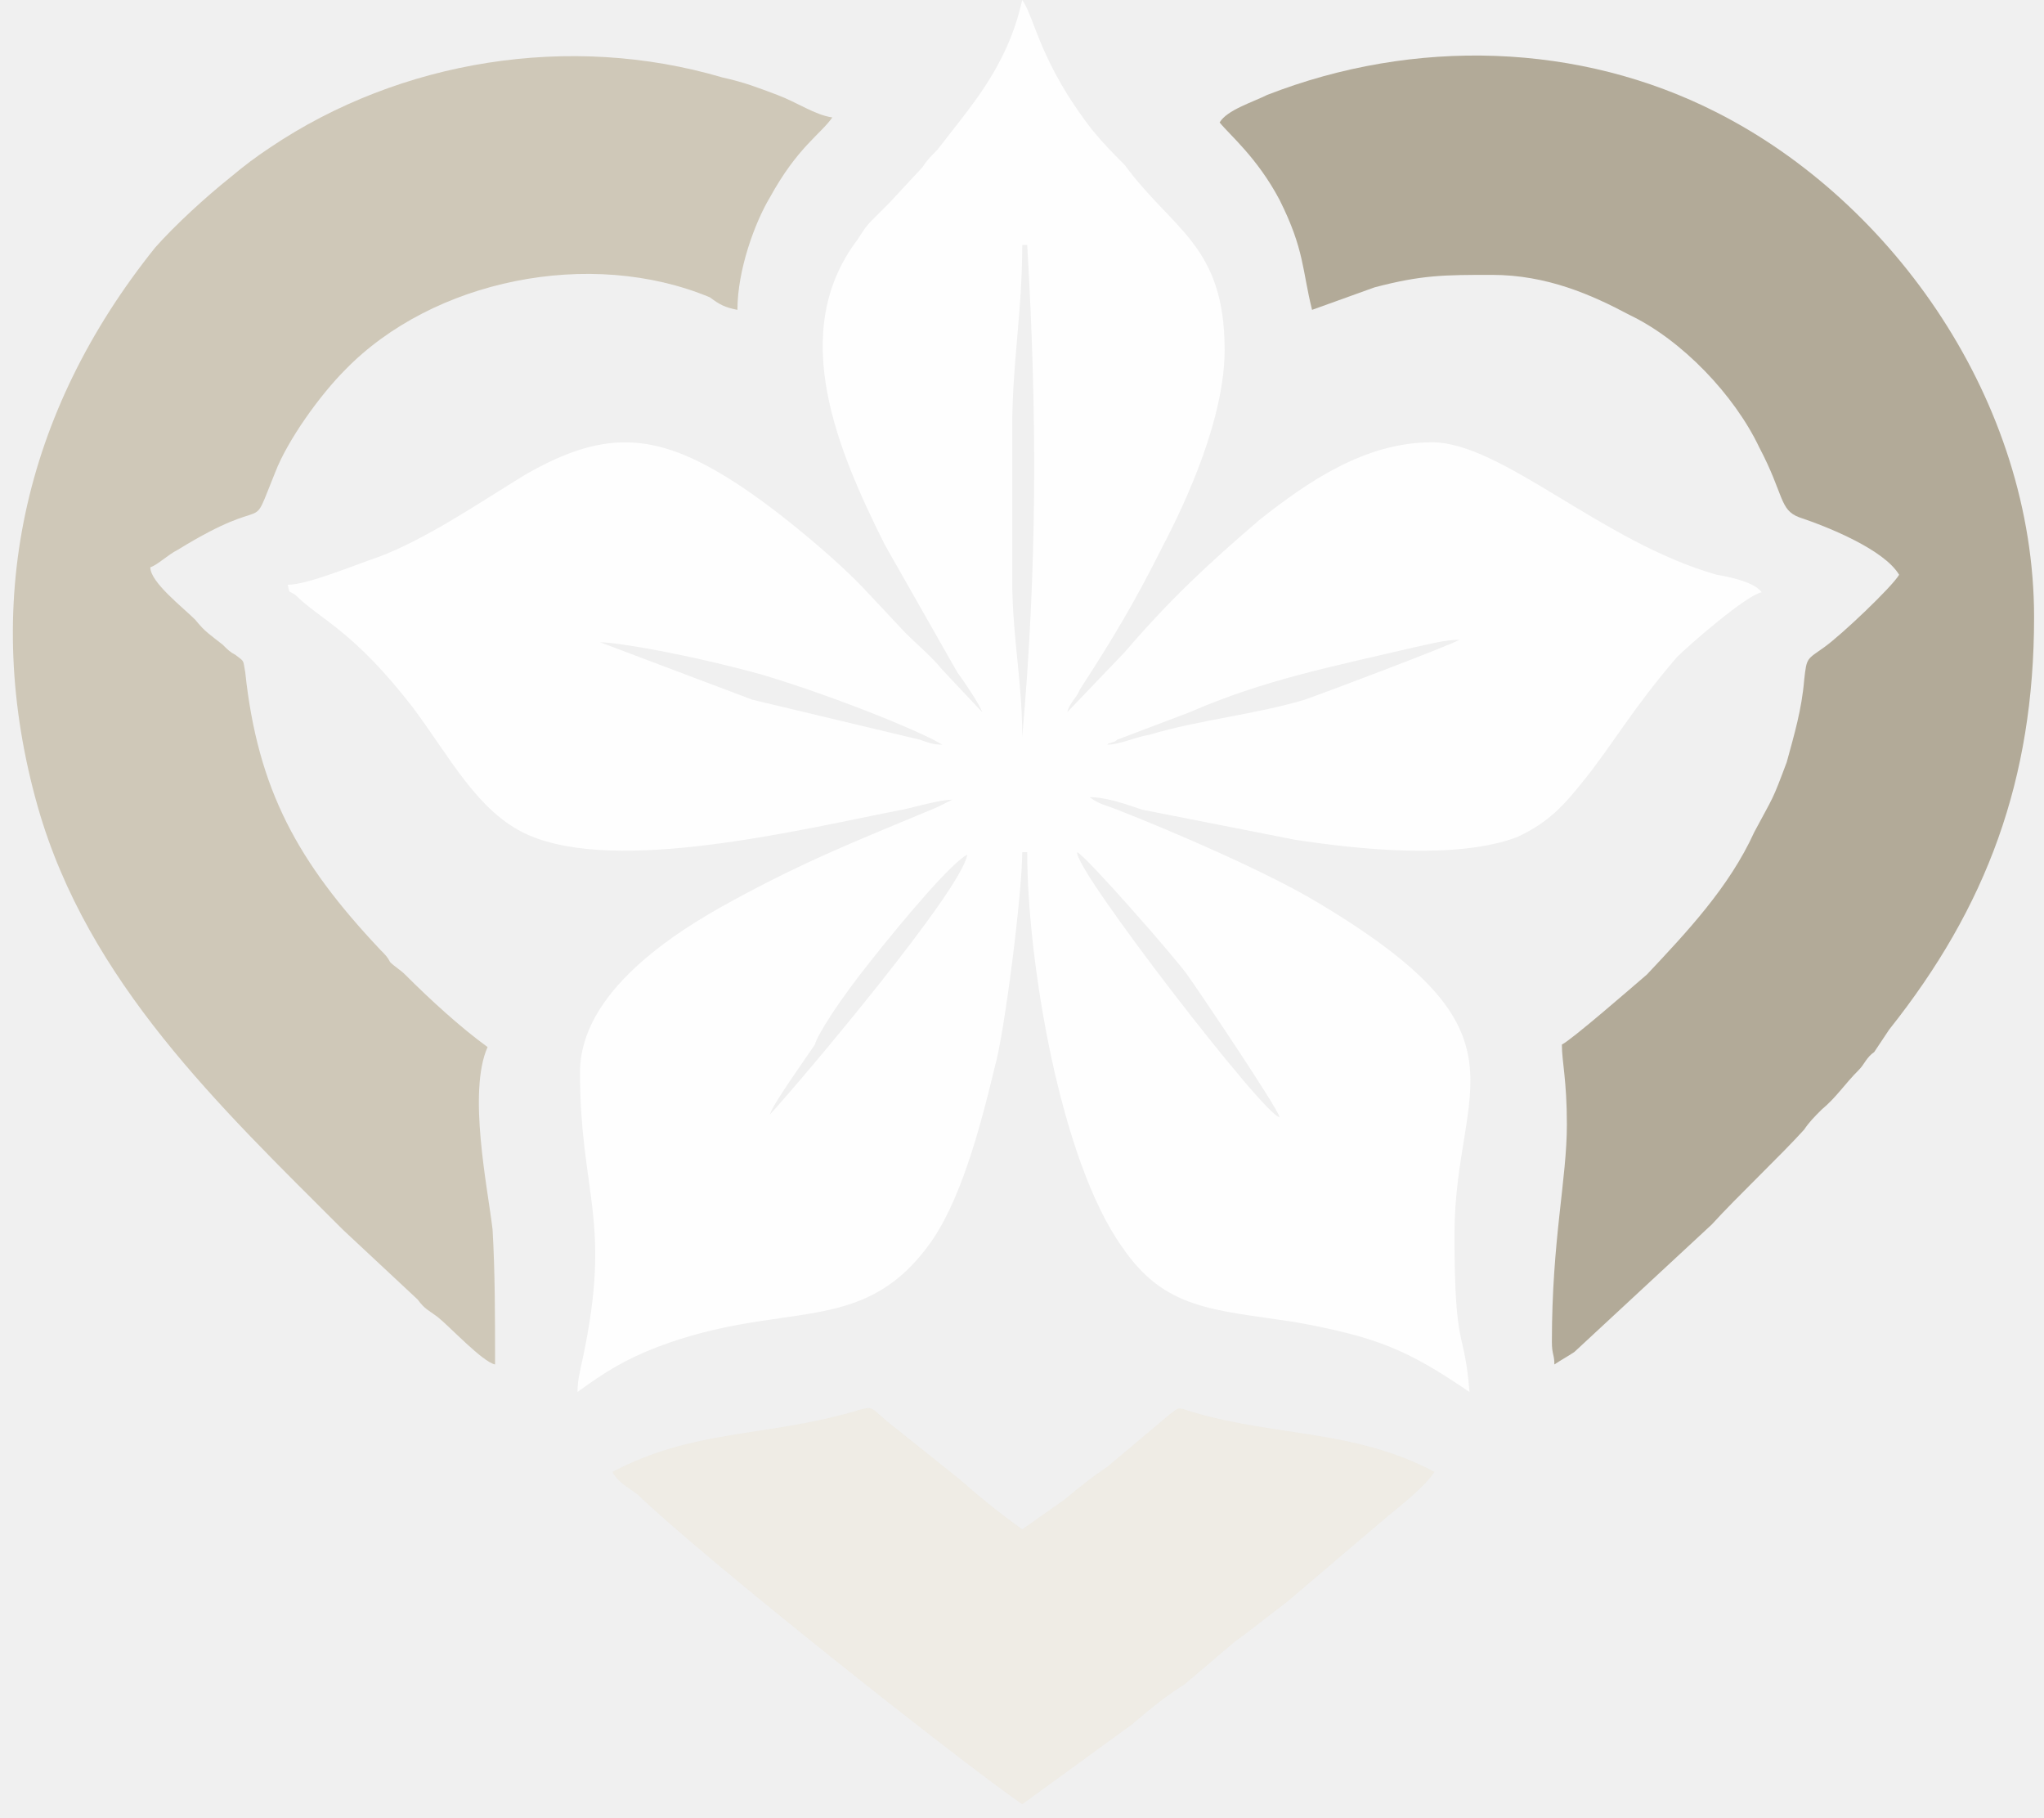
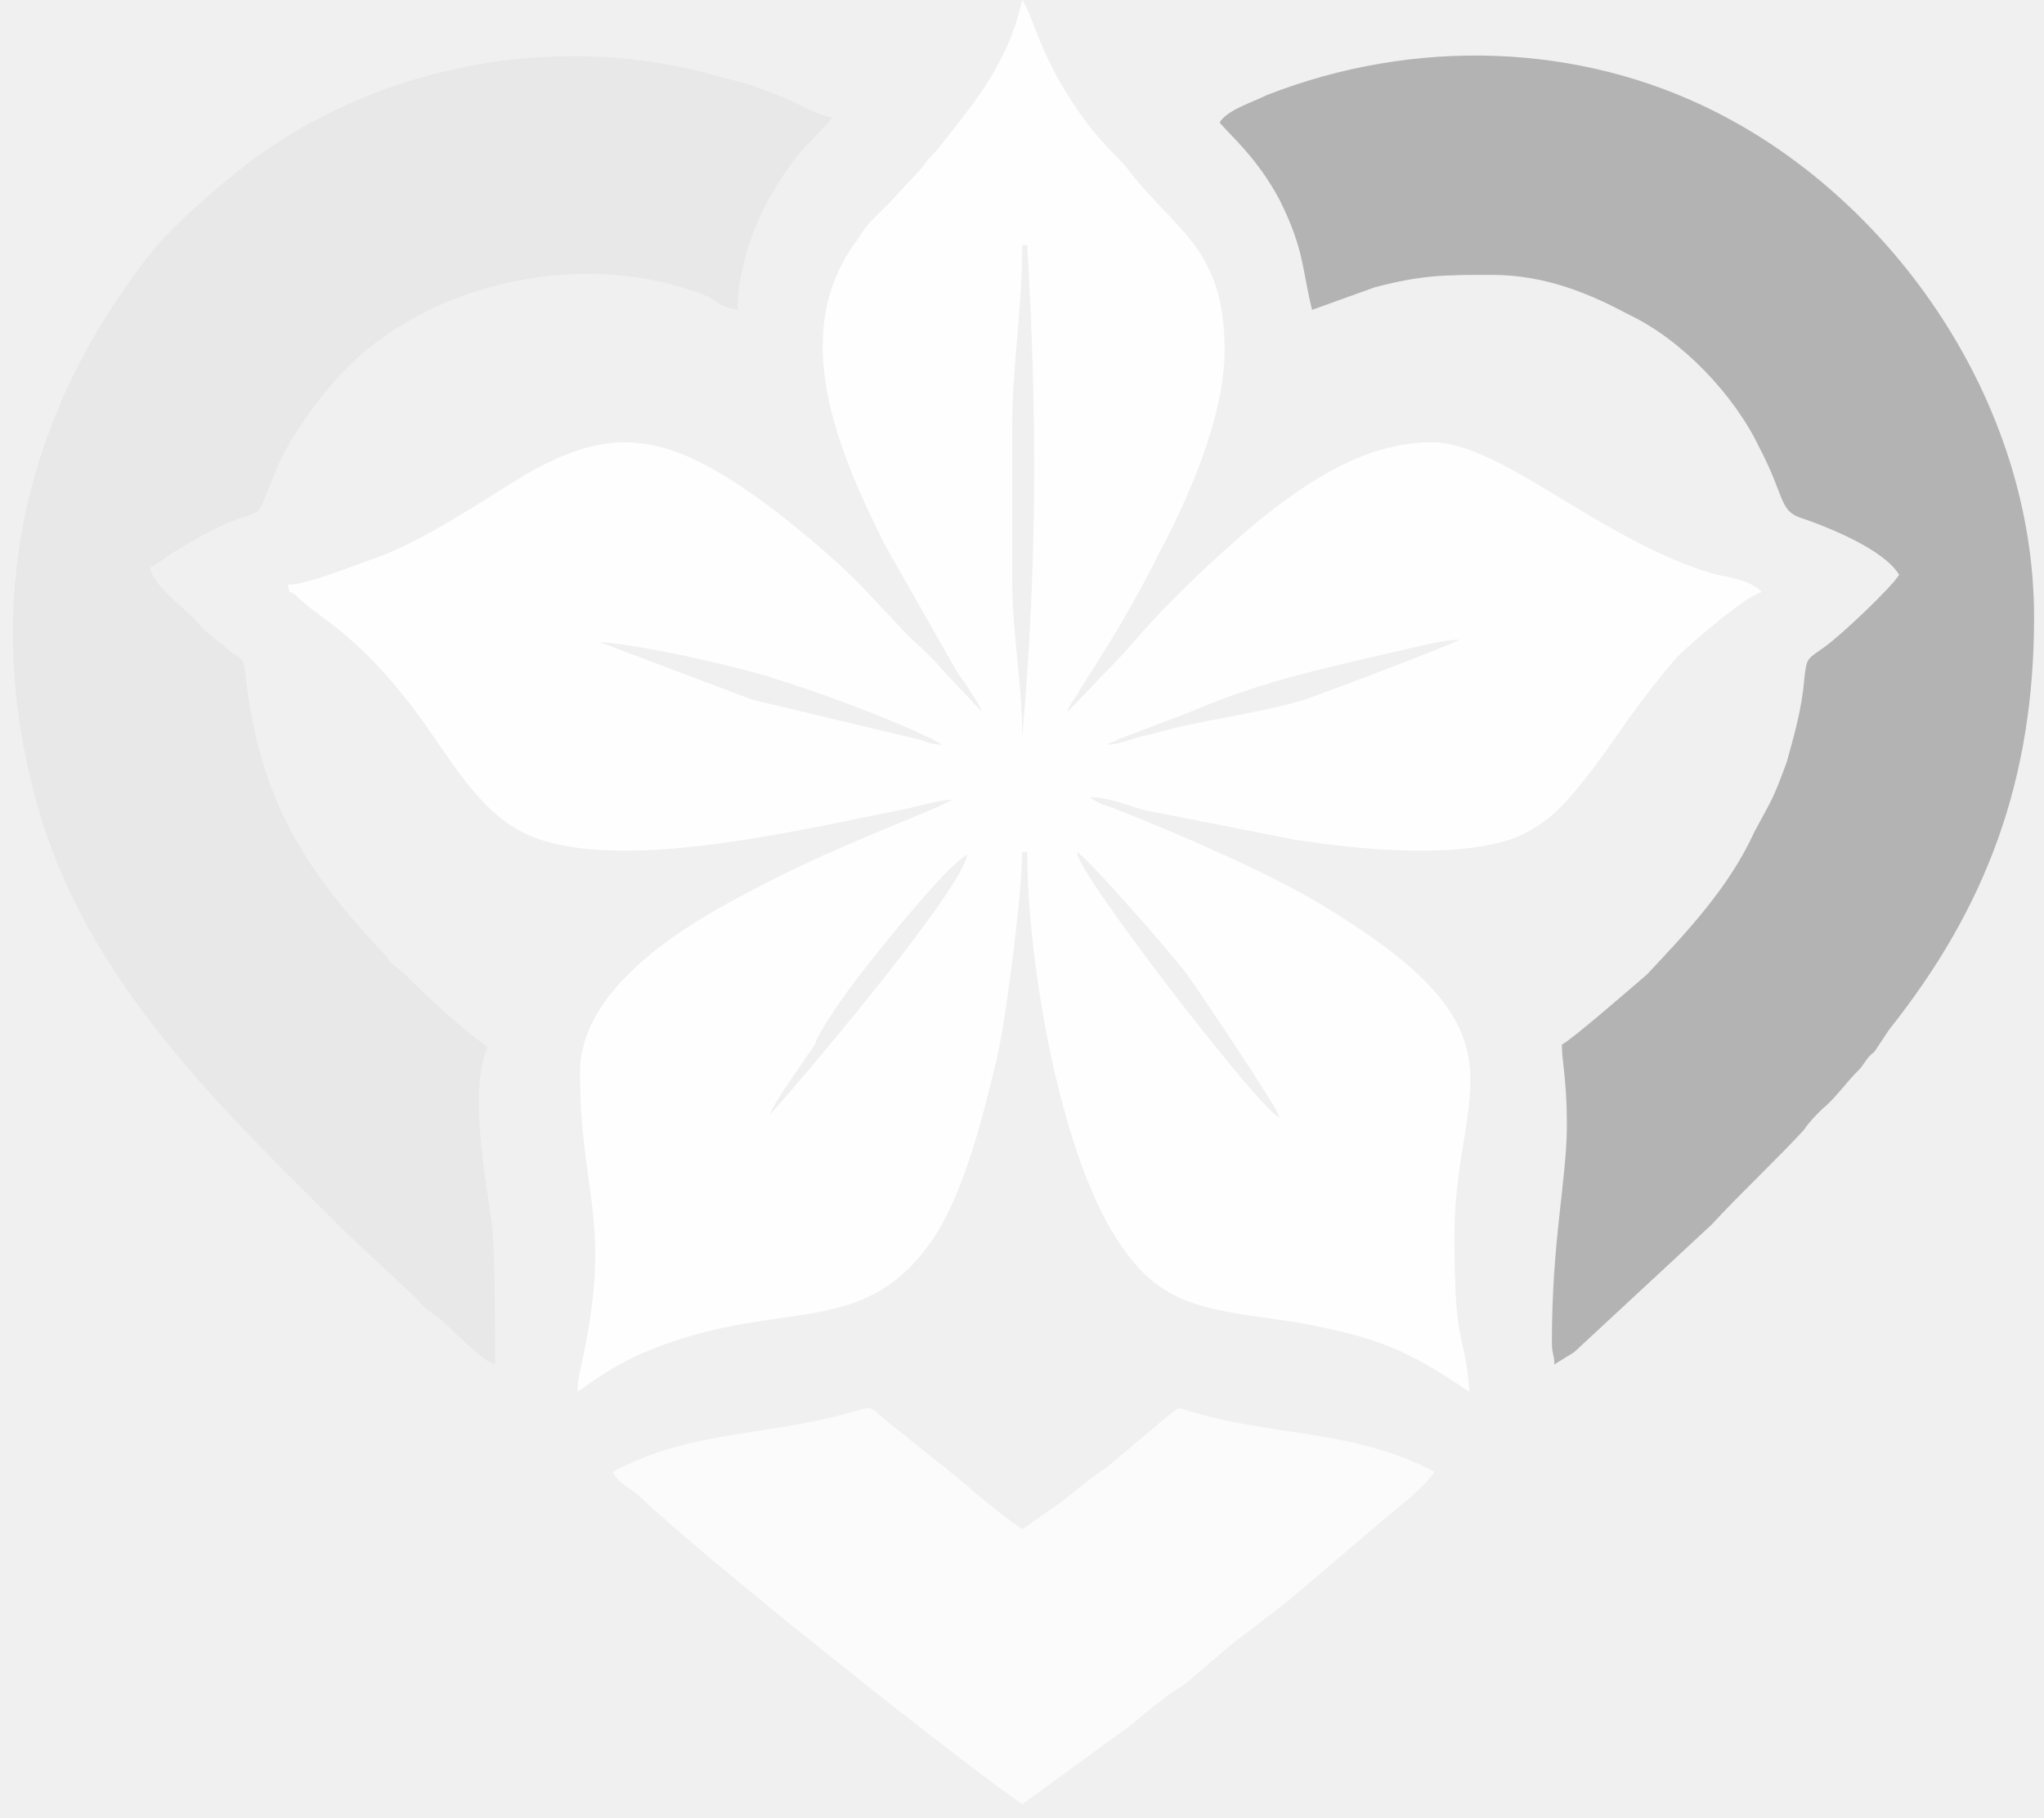
<svg xmlns="http://www.w3.org/2000/svg" width="54" height="48" viewBox="0 0 54 48" fill="none" role="img" aria-labelledby="main-logo-title" aria-describedby="main-logo-desc">
-   <path fill-rule="evenodd" clip-rule="evenodd" d="M19.482 8.184C19.482 7.128 19.944 5.874 20.34 5.214C21.066 3.894 21.66 3.564 21.99 3.102C21.528 3.036 21.066 2.706 20.538 2.508C20.01 2.31 19.68 2.178 19.086 2.046C15.059 0.858 10.571 1.584 7.139 3.894C6.743 4.158 6.479 4.356 6.083 4.686C5.423 5.214 4.631 5.94 4.103 6.534C0.605 10.89 -0.517 15.973 1.001 21.319C2.321 25.939 5.819 29.239 9.053 32.473L11.033 34.322C11.231 34.586 11.297 34.586 11.561 34.783C11.891 35.047 12.749 35.972 13.079 36.038C13.079 34.783 13.079 33.596 13.013 32.473C12.881 31.351 12.353 28.843 12.881 27.655C12.155 27.127 11.363 26.401 10.703 25.741C10.571 25.609 10.439 25.543 10.307 25.411C10.241 25.279 10.175 25.213 10.043 25.081C7.865 22.771 6.809 20.857 6.479 17.755C6.413 17.425 6.479 17.491 6.215 17.293C6.083 17.227 6.017 17.161 5.885 17.029C5.555 16.765 5.423 16.699 5.159 16.369C4.829 16.039 3.971 15.379 3.971 14.983C4.169 14.917 4.433 14.653 4.697 14.521C7.271 12.937 6.545 14.257 7.271 12.475C7.601 11.617 8.459 10.428 9.119 9.768C11.429 7.392 15.588 6.534 18.756 7.854C19.02 8.052 19.152 8.118 19.482 8.184Z" fill="#CFC8B8" />
-   <path fill-rule="evenodd" clip-rule="evenodd" d="M32.221 3.234C32.485 3.564 33.211 4.158 33.805 5.28C34.465 6.6 34.399 7.128 34.663 8.184L36.313 7.59C37.567 7.26 38.161 7.26 39.415 7.26C40.867 7.26 42.055 7.788 43.045 8.316C44.431 8.976 45.817 10.428 46.477 11.815C47.137 13.069 47.005 13.465 47.533 13.663C48.325 13.927 49.778 14.521 50.173 15.181C49.975 15.511 48.655 16.765 48.193 17.095C47.731 17.425 47.731 17.359 47.665 17.953C47.599 18.745 47.401 19.405 47.203 20.131C46.807 21.187 46.873 20.989 46.345 21.979C45.685 23.431 44.563 24.619 43.507 25.741C43.045 26.137 41.527 27.457 41.263 27.589C41.263 28.051 41.395 28.513 41.395 29.701C41.395 31.153 40.999 32.737 40.999 35.444C40.999 35.774 41.065 35.774 41.065 36.038C41.263 35.906 41.395 35.84 41.593 35.708L45.223 32.341C45.883 31.615 47.071 30.493 47.665 29.833C47.797 29.635 47.929 29.503 48.127 29.305C48.523 28.975 48.721 28.645 49.117 28.249C49.249 28.117 49.316 27.919 49.514 27.787C49.645 27.589 49.778 27.391 49.91 27.193C52.484 23.959 53.738 20.593 53.738 16.303C53.738 10.627 50.041 5.346 45.355 2.97C41.725 1.122 37.369 0.99 33.475 2.508C33.079 2.706 32.419 2.904 32.221 3.234Z" fill="#B2AA98" />
-   <path fill-rule="evenodd" clip-rule="evenodd" d="M16.182 38.876C16.314 39.14 16.578 39.272 16.842 39.47C18.624 41.186 25.29 46.466 27.006 47.654L29.91 45.542C30.372 45.146 30.768 44.816 31.296 44.486C31.758 44.09 32.154 43.76 32.616 43.364C33.078 43.034 33.474 42.704 34.002 42.308C34.464 41.912 34.861 41.582 35.322 41.186L36.642 40.064C37.039 39.734 37.633 39.272 37.897 38.876C35.785 37.754 33.738 37.952 31.494 37.292C31.098 37.16 31.164 37.16 30.9 37.358L29.25 38.744C28.854 39.008 28.524 39.272 28.128 39.602L27.006 40.394C26.28 39.866 25.884 39.536 25.356 39.074L23.706 37.754C22.914 37.16 23.178 37.094 22.518 37.292C20.208 37.952 18.294 37.754 16.182 38.876Z" fill="#EEEAE0" fill-opacity="0.70" />
+   <path fill-rule="evenodd" clip-rule="evenodd" d="M19.482 8.184C19.482 7.128 19.944 5.874 20.34 5.214C21.066 3.894 21.66 3.564 21.99 3.102C21.528 3.036 21.066 2.706 20.538 2.508C20.01 2.31 19.68 2.178 19.086 2.046C15.059 0.858 10.571 1.584 7.139 3.894C6.743 4.158 6.479 4.356 6.083 4.686C5.423 5.214 4.631 5.94 4.103 6.534C0.605 10.89 -0.517 15.973 1.001 21.319C2.321 25.939 5.819 29.239 9.053 32.473L11.033 34.322C11.231 34.586 11.297 34.586 11.561 34.783C11.891 35.047 12.749 35.972 13.079 36.038C13.079 34.783 13.079 33.596 13.013 32.473C12.881 31.351 12.353 28.843 12.881 27.655C12.155 27.127 11.363 26.401 10.703 25.741C10.571 25.609 10.439 25.543 10.307 25.411C10.241 25.279 10.175 25.213 10.043 25.081C7.865 22.771 6.809 20.857 6.479 17.755C6.413 17.425 6.479 17.491 6.215 17.293C6.083 17.227 6.017 17.161 5.885 17.029C5.555 16.765 5.423 16.699 5.159 16.369C4.829 16.039 3.971 15.379 3.971 14.983C4.169 14.917 4.433 14.653 4.697 14.521C7.271 12.937 6.545 14.257 7.271 12.475C7.601 11.617 8.459 10.428 9.119 9.768C11.429 7.392 15.588 6.534 18.756 7.854C19.02 8.052 19.152 8.118 19.482 8.184Z" fill="#E8E8E8" />
+   <path fill-rule="evenodd" clip-rule="evenodd" d="M32.221 3.234C32.485 3.564 33.211 4.158 33.805 5.28C34.465 6.6 34.399 7.128 34.663 8.184L36.313 7.59C37.567 7.26 38.161 7.26 39.415 7.26C40.867 7.26 42.055 7.788 43.045 8.316C44.431 8.976 45.817 10.428 46.477 11.815C47.137 13.069 47.005 13.465 47.533 13.663C48.325 13.927 49.778 14.521 50.173 15.181C49.975 15.511 48.655 16.765 48.193 17.095C47.731 17.425 47.731 17.359 47.665 17.953C47.599 18.745 47.401 19.405 47.203 20.131C46.807 21.187 46.873 20.989 46.345 21.979C45.685 23.431 44.563 24.619 43.507 25.741C43.045 26.137 41.527 27.457 41.263 27.589C41.263 28.051 41.395 28.513 41.395 29.701C41.395 31.153 40.999 32.737 40.999 35.444C40.999 35.774 41.065 35.774 41.065 36.038C41.263 35.906 41.395 35.84 41.593 35.708L45.223 32.341C45.883 31.615 47.071 30.493 47.665 29.833C47.797 29.635 47.929 29.503 48.127 29.305C48.523 28.975 48.721 28.645 49.117 28.249C49.249 28.117 49.316 27.919 49.514 27.787C49.645 27.589 49.778 27.391 49.91 27.193C52.484 23.959 53.738 20.593 53.738 16.303C53.738 10.627 50.041 5.346 45.355 2.97C41.725 1.122 37.369 0.99 33.475 2.508C33.079 2.706 32.419 2.904 32.221 3.234Z" fill="#B3B3B3" />
+   <path fill-rule="evenodd" clip-rule="evenodd" d="M16.182 38.876C16.314 39.14 16.578 39.272 16.842 39.47C18.624 41.186 25.29 46.466 27.006 47.654L29.91 45.542C30.372 45.146 30.768 44.816 31.296 44.486C31.758 44.09 32.154 43.76 32.616 43.364C33.078 43.034 33.474 42.704 34.002 42.308C34.464 41.912 34.861 41.582 35.322 41.186L36.642 40.064C37.039 39.734 37.633 39.272 37.897 38.876C35.785 37.754 33.738 37.952 31.494 37.292C31.098 37.16 31.164 37.16 30.9 37.358L29.25 38.744C28.854 39.008 28.524 39.272 28.128 39.602L27.006 40.394C26.28 39.866 25.884 39.536 25.356 39.074L23.706 37.754C22.914 37.16 23.178 37.094 22.518 37.292C20.208 37.952 18.294 37.754 16.182 38.876Z" fill="#FFFFFF" fill-opacity="0.70" />
  <path fill-rule="evenodd" clip-rule="evenodd" d="M20.34 29.437C20.406 29.173 21.264 27.985 21.528 27.589C21.594 27.325 22.188 26.401 22.98 25.411C23.97 24.157 25.158 22.771 25.554 22.573C25.422 23.497 21.132 28.579 20.34 29.437ZM26.742 11.287V15.313C26.742 16.831 27.006 17.953 27.006 19.471C27.402 14.983 27.402 10.957 27.138 6.468H27.006C27.006 8.25 26.742 9.57 26.742 11.287ZM33.805 29.503C33.475 29.569 28.326 22.903 28.459 22.507C28.723 22.639 31.033 25.279 31.363 25.741C31.693 26.203 33.739 29.239 33.805 29.503ZM24.894 19.669C24.63 19.669 24.498 19.603 24.3 19.537L19.878 18.481L15.852 16.963C16.314 16.963 18.228 17.293 20.142 17.821C22.32 18.481 24.498 19.405 24.894 19.669ZM29.25 19.669C29.317 19.603 29.25 19.669 29.383 19.603C29.448 19.603 29.515 19.537 29.515 19.537L31.429 18.811C33.409 17.953 35.125 17.623 37.369 17.095C37.699 17.029 38.161 16.897 38.557 16.897C38.359 17.029 34.861 18.349 34.465 18.481C33.145 18.877 31.693 19.009 30.373 19.405C29.977 19.471 29.581 19.669 29.25 19.669ZM27.006 0C26.61 1.782 25.62 2.838 24.762 3.96C24.564 4.158 24.498 4.224 24.366 4.422L23.508 5.346C23.31 5.544 23.178 5.676 23.046 5.808C22.848 6.006 22.782 6.138 22.65 6.336C20.802 8.778 22.122 11.88 23.376 14.389L25.29 17.755C25.488 18.019 25.884 18.613 25.95 18.811L24.894 17.689C24.63 17.359 24.234 17.029 23.904 16.699L22.914 15.643C22.122 14.785 20.604 13.531 19.614 12.871C17.436 11.418 16.05 11.287 13.872 12.54C12.684 13.267 11.232 14.257 9.978 14.719C9.384 14.917 8.13 15.445 7.602 15.445C7.668 15.709 7.602 15.577 7.8 15.709C8.46 16.369 9.318 16.633 10.902 18.679C11.892 19.999 12.618 21.451 13.938 22.045C16.314 23.101 21.132 21.913 23.838 21.385C24.168 21.319 24.828 21.121 25.158 21.121L24.762 21.319C22.716 22.177 21.33 22.705 19.284 23.827C17.832 24.619 15.324 26.203 15.324 28.315C15.324 31.549 16.182 32.209 15.39 35.906C15.324 36.236 15.258 36.434 15.258 36.764C15.984 36.236 16.512 35.906 17.37 35.576C20.67 34.322 22.716 35.312 24.498 32.935C25.356 31.813 25.884 29.833 26.28 28.183C26.544 27.259 27.006 23.563 27.006 22.507H27.138C27.138 25.345 27.997 30.625 29.646 32.935C30.769 34.586 32.023 34.586 34.201 34.916C36.379 35.312 37.171 35.642 38.821 36.764C38.689 35.047 38.425 35.774 38.425 32.605C38.425 28.645 40.669 27.325 34.795 23.827C33.475 23.035 31.033 21.979 29.515 21.385C29.184 21.253 29.052 21.253 28.788 21.055C29.25 21.055 29.779 21.253 30.175 21.385L34.201 22.177C35.917 22.441 38.491 22.705 40.075 22.111C40.933 21.715 41.329 21.253 41.857 20.593C42.649 19.603 43.111 18.745 44.299 17.359C44.629 17.029 46.147 15.709 46.543 15.643C46.345 15.379 45.751 15.247 45.355 15.181C42.319 14.323 39.679 11.682 37.831 11.682C36.049 11.682 34.531 12.739 33.277 13.729C31.891 14.917 30.901 15.841 29.712 17.227L28.195 18.811C28.261 18.547 28.459 18.415 28.524 18.217C29.383 16.897 29.977 15.907 30.703 14.455C31.363 13.201 32.353 11.023 32.353 9.24C32.353 6.468 30.967 6.072 29.712 4.356C29.383 4.026 29.184 3.828 28.855 3.432C27.468 1.65 27.336 0.462 27.006 0Z" fill="#FFF" fill-opacity="0.95" />
</svg>
